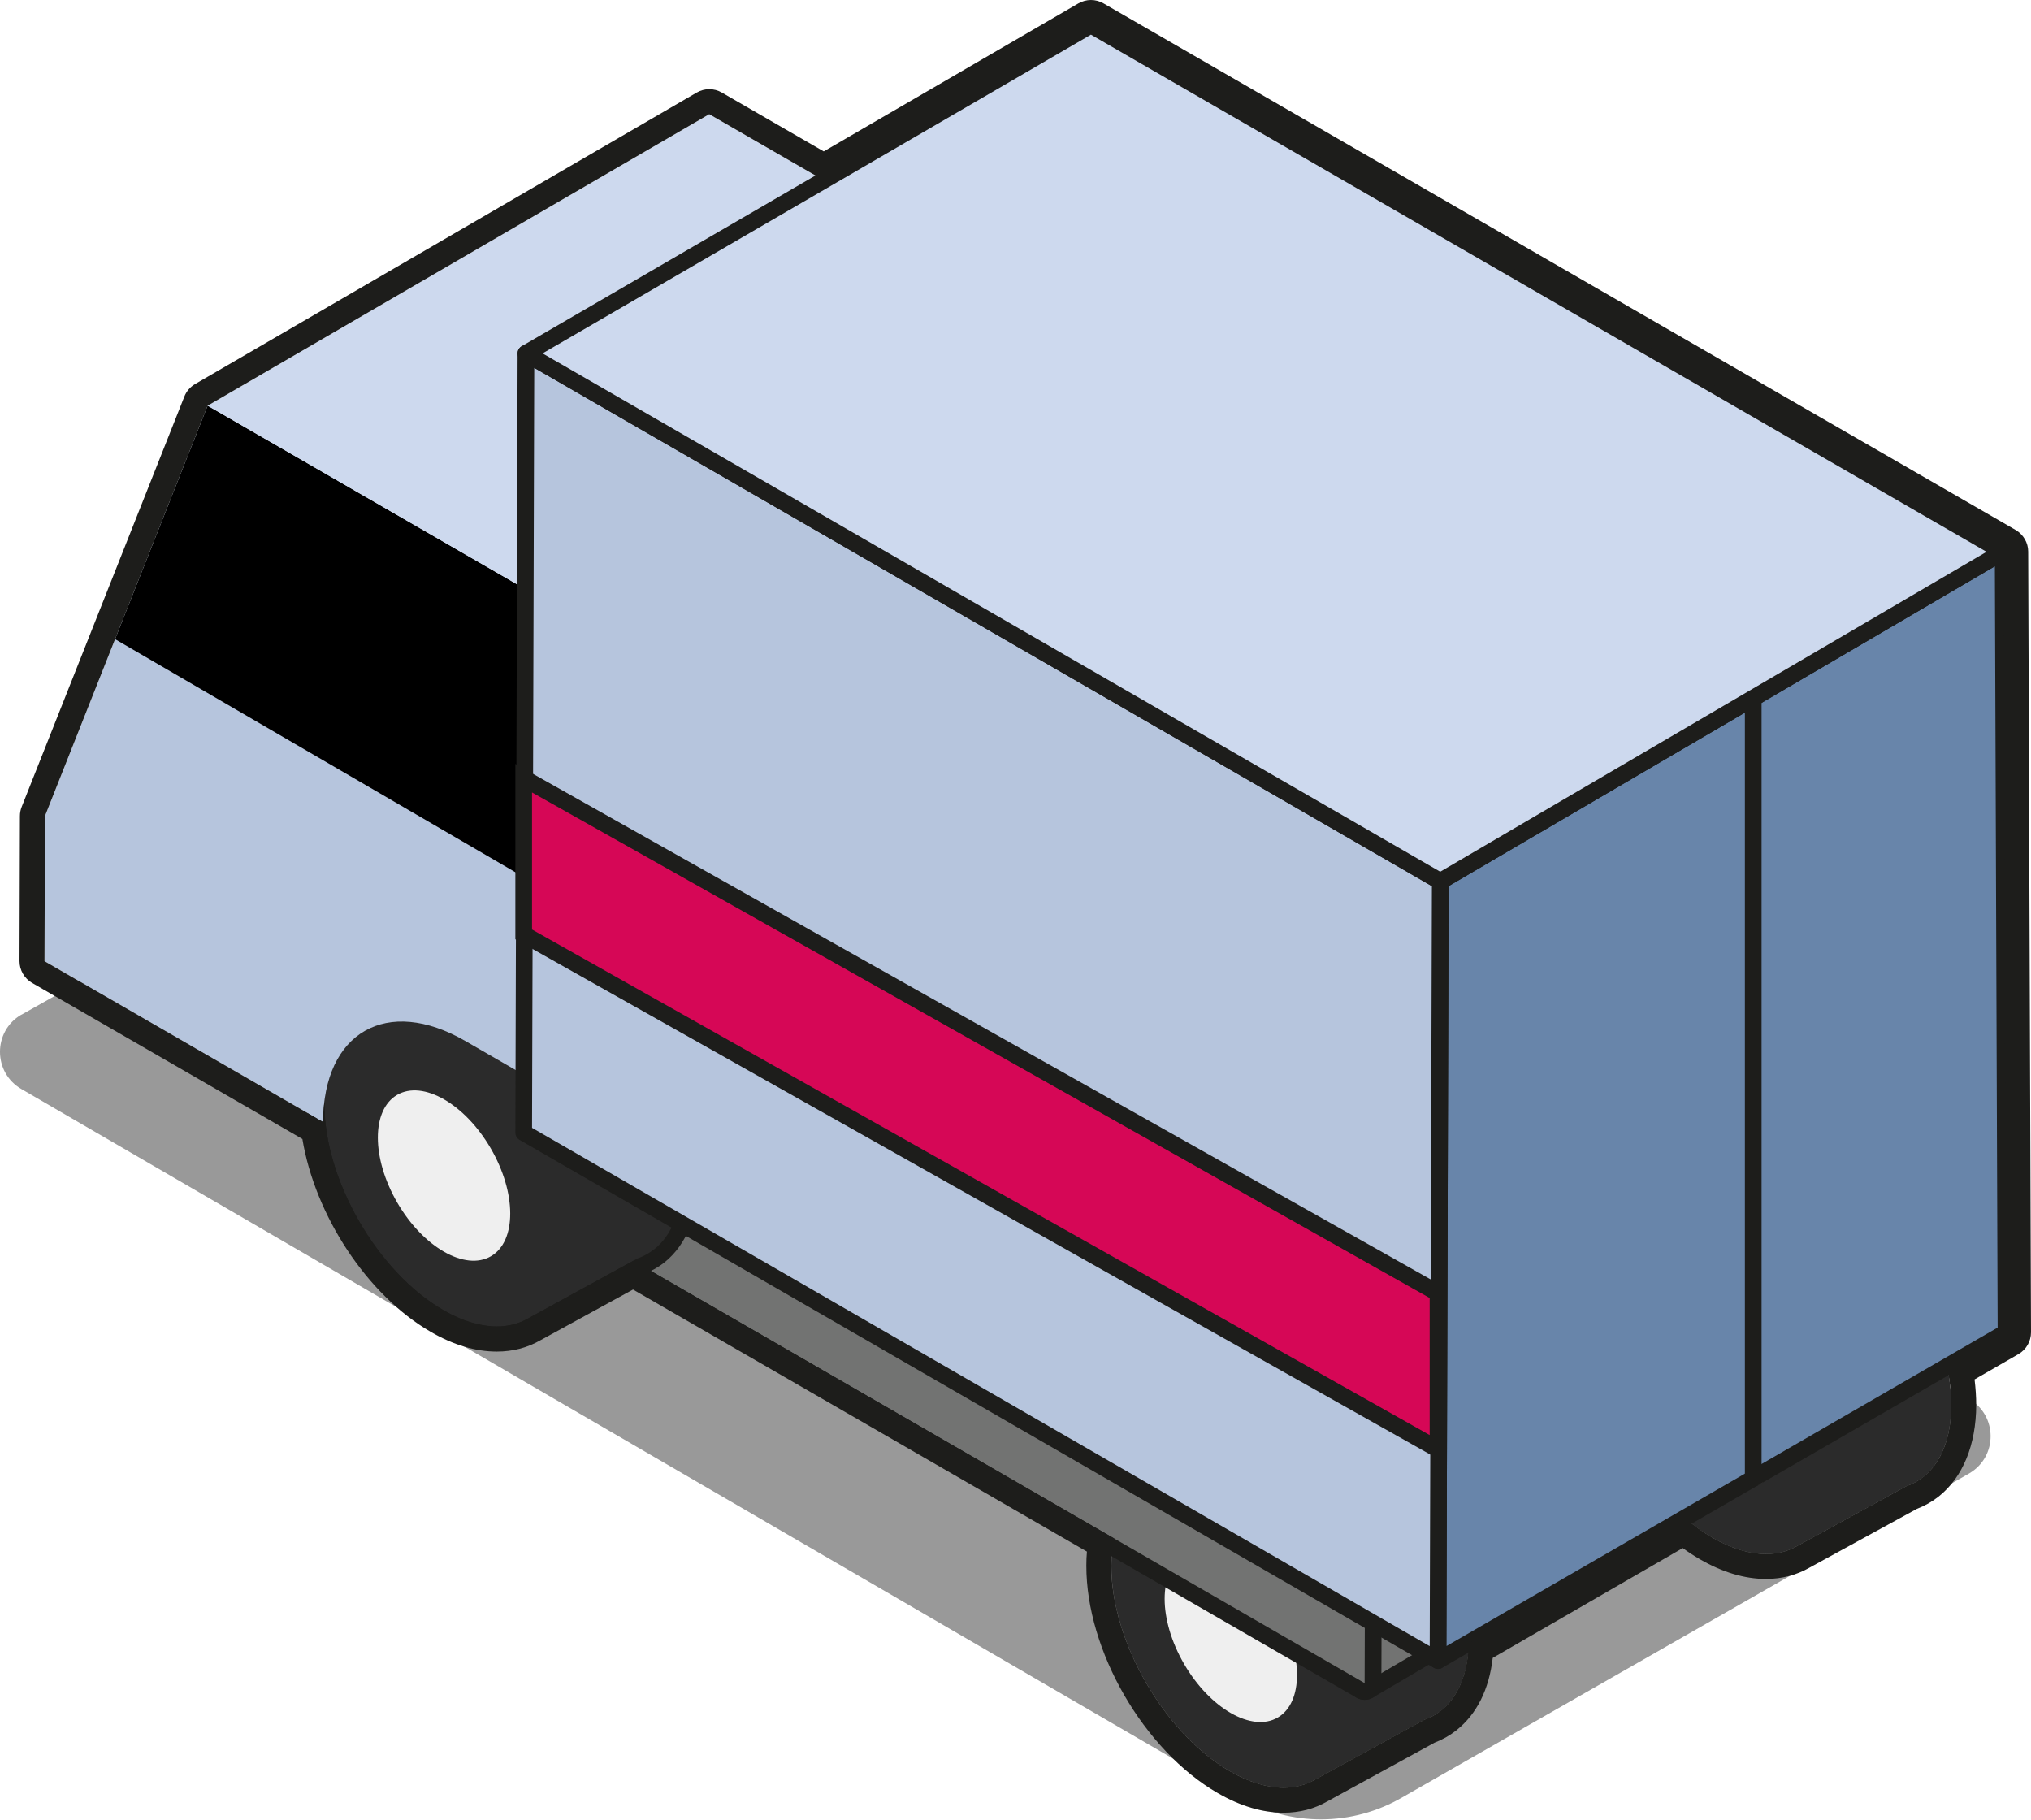
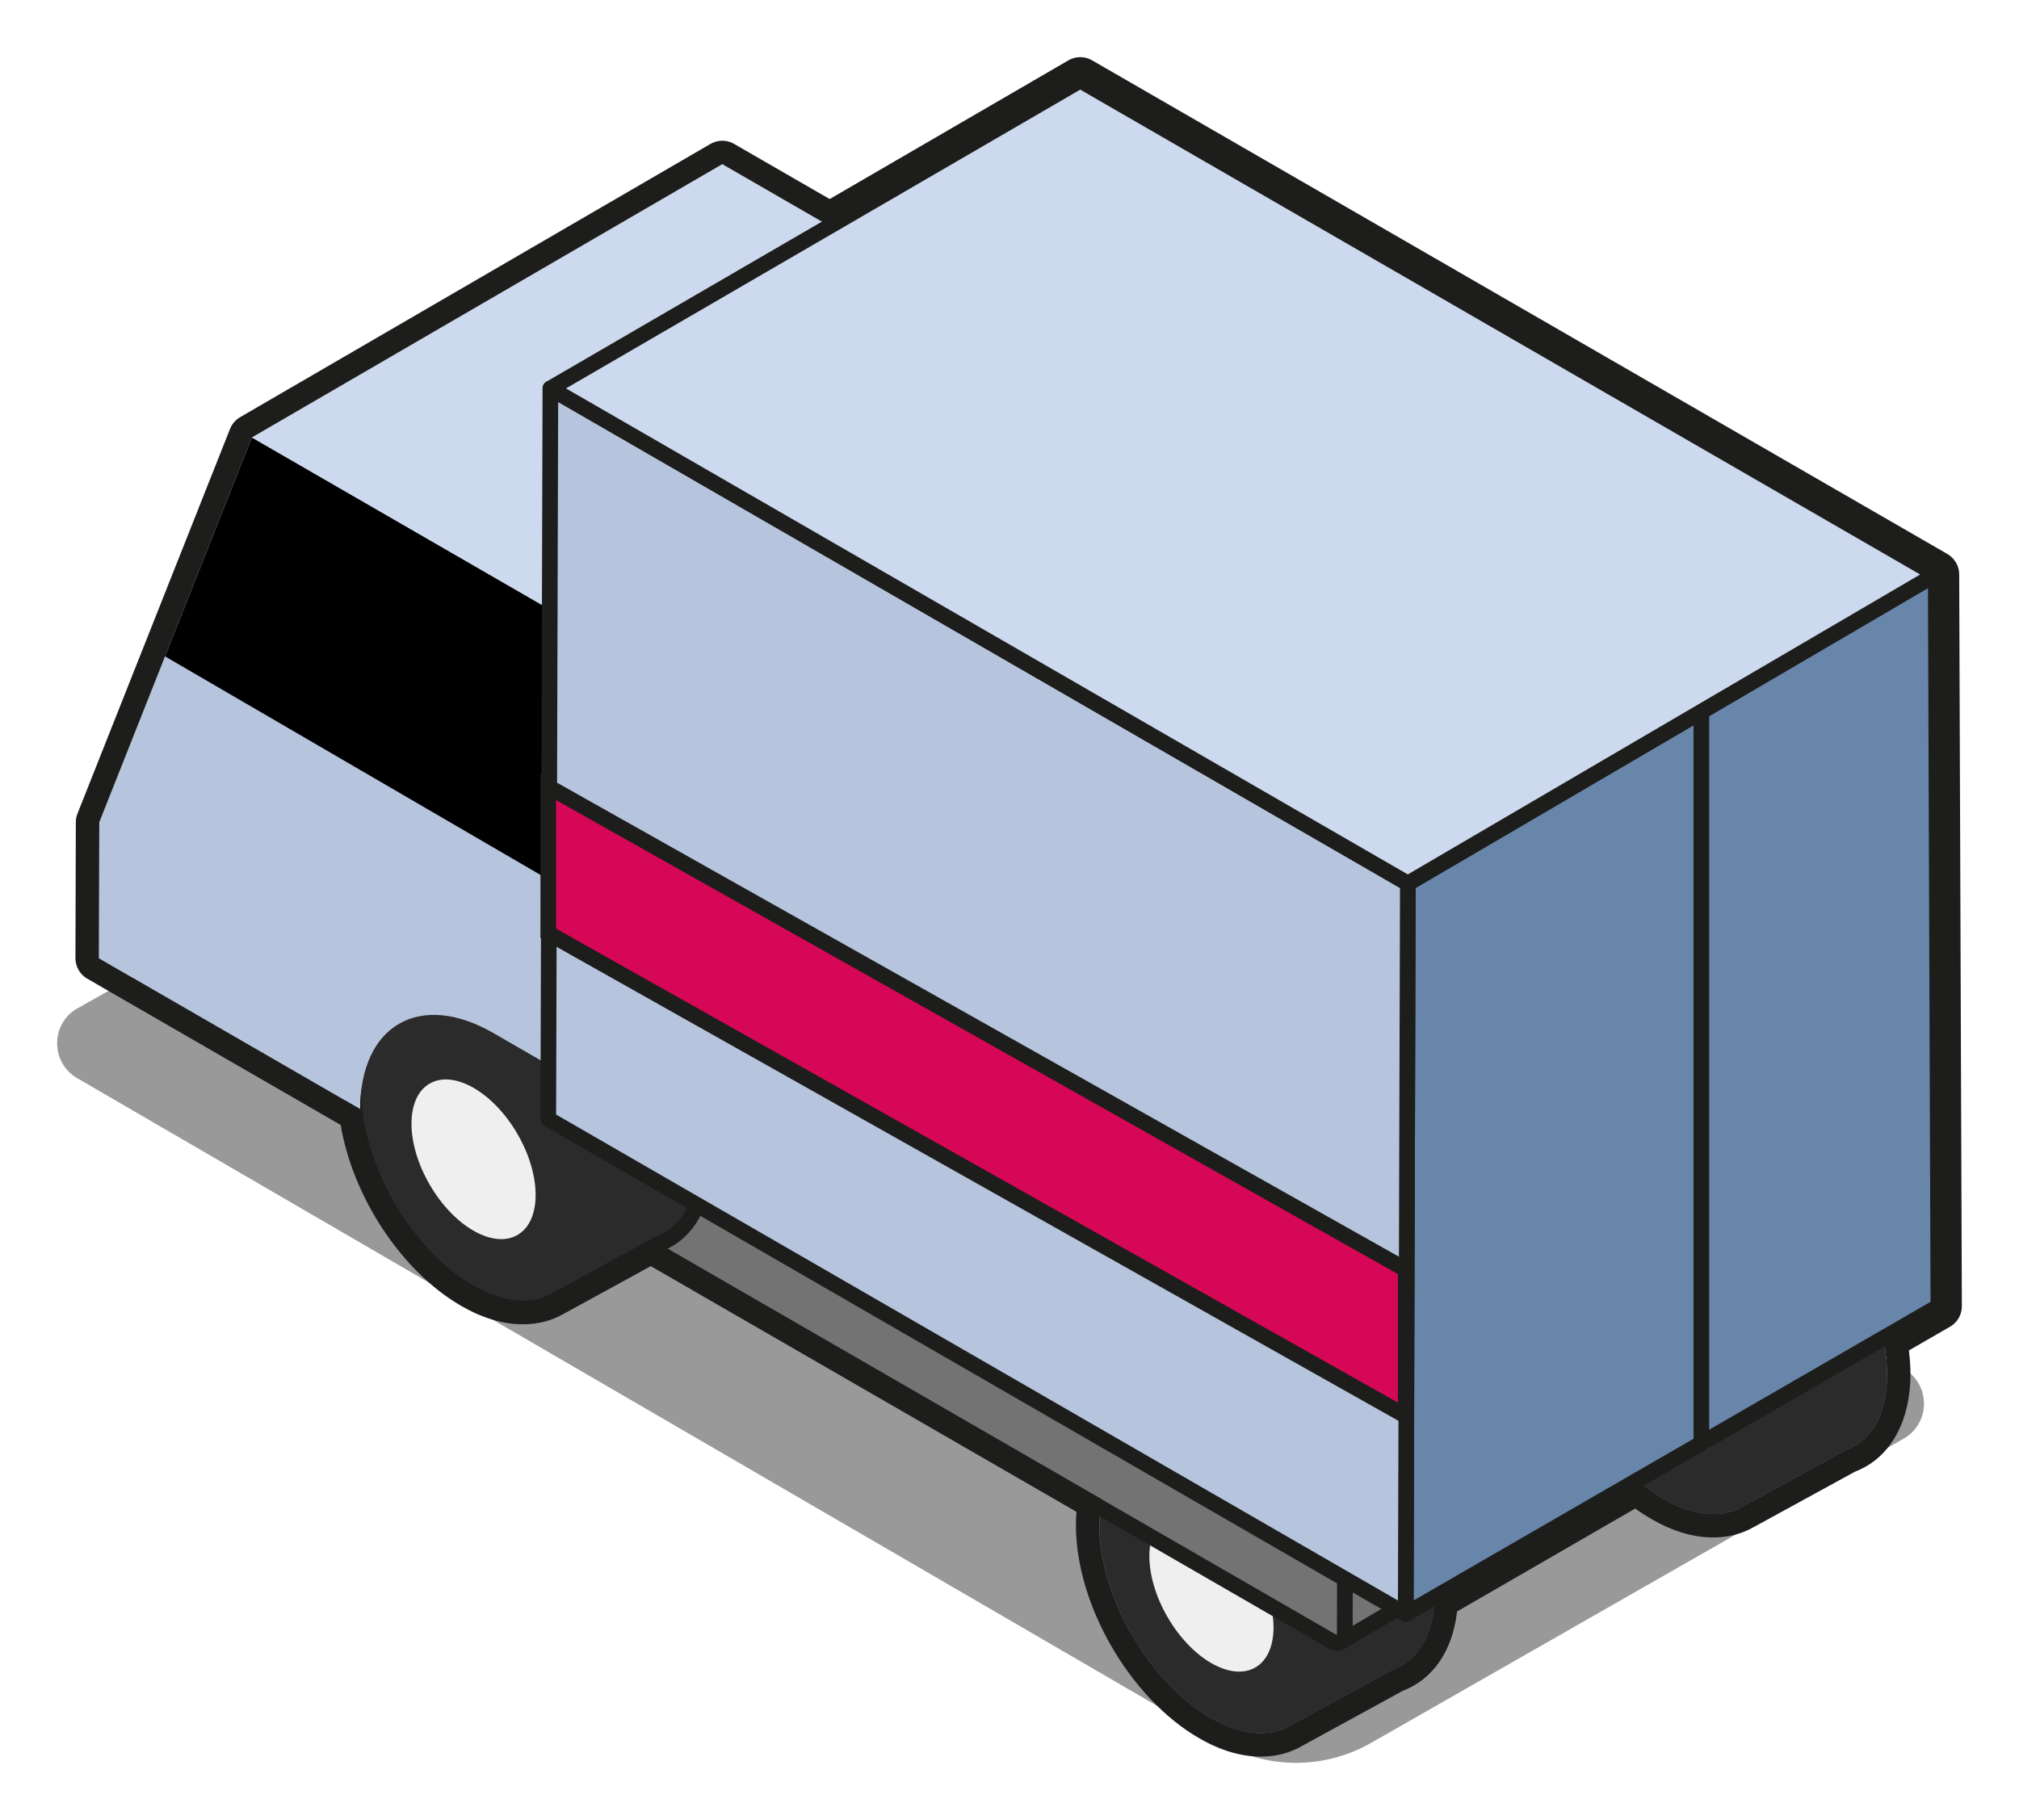
- <svg xmlns="http://www.w3.org/2000/svg" id="Layer_1" viewBox="0 0 243.55 218.14">
+ <svg xmlns="http://www.w3.org/2000/svg" id="Layer_1" viewBox="-7.306 -7.306 258.163 232.753">
  <defs>
    <clipPath id="clippath">
      <path d="M38.75,134.54c.02-5.36,1.91-9.13,4.96-10.9" fill="none" />
    </clipPath>
  </defs>
  <g id="Body">
    <g id="RearWheel">
      <path id="Shadow" d="M2.57,121.67l74.24-41.81c1.59-.92,3.55-.93,5.14-.02l154.15,87.89c3.45,1.97,3.48,6.92,.05,8.93l-67.96,38.83c-5.98,3.5-13.37,3.54-19.38,.11L2.6,130.6c-3.45-1.97-3.47-6.94-.04-8.94Z" fill="#010101" isolation="isolate" opacity=".4" />
      <path d="M176.15,196.5c.03-9.07-6.35-20.12-14.25-24.68-3.8-2.19-7.25-2.47-9.82-1.17h0l-.2,.1s-.1,.05-.15,.08l-13.56,7.35v.02c-2.98,1.29-4.89,4.6-4.9,9.52-.03,9.07,6.35,20.12,14.25,24.68,3.98,2.3,7.58,2.5,10.18,.99l13.09-7.17c.73-.25,1.4-.62,2.01-1.1h.02c2.07-1.67,3.33-4.61,3.34-8.61Z" fill="#2b2b2b" />
      <ellipse cx="147.6" cy="196.25" rx="6.48" ry="11.19" transform="translate(-78.62 100.74) rotate(-30.16)" fill="#efefef" />
    </g>
    <g id="RearWheel-2">
      <path d="M233.98,168.48c.03-9.07-6.35-20.12-14.25-24.68-3.8-2.19-7.25-2.47-9.82-1.17h0l-.2,.1s-.1,.05-.15,.08l-13.56,7.35v.02c-2.98,1.29-4.89,4.6-4.9,9.52-.03,9.07,6.35,20.12,14.25,24.68,3.98,2.3,7.58,2.5,10.18,.99l13.09-7.17c.73-.25,1.4-.62,2.01-1.1h.02c2.07-1.67,3.33-4.61,3.34-8.61Z" fill="#2b2b2b" />
      <ellipse cx="205.44" cy="168.23" rx="6.48" ry="11.19" transform="translate(-56.71 126) rotate(-30.16)" fill="#efefef" />
    </g>
    <g id="UnderCarriage">
      <g isolation="isolate">
        <polygon points="232.98 144.78 163.69 185.51 35.16 111.3 104.45 70.58 232.98 144.78" fill="#999" />
        <g>
          <path d="M163.65,202.81c-.17,0-.34-.04-.5-.13-.31-.18-.5-.51-.5-.87l.05-16.3c0-.35,.19-.68,.49-.86l69.29-40.72c.16-.09,.33-.14,.51-.14s.34,.04,.5,.13c.31,.18,.5,.51,.5,.87l-.05,16.3c0,.35-.19,.68-.49,.86l-69.29,40.72c-.16,.09-.33,.14-.51,.14Z" fill="#727372" />
          <path d="M232.98,144.78l-.05,16.3-69.29,40.72,.05-16.3,69.29-40.72m0-2c-.35,0-.7,.09-1.01,.28l-69.29,40.72c-.61,.36-.98,1.01-.99,1.72l-.05,16.3c0,.72,.38,1.38,1,1.74,.31,.18,.65,.27,1,.27s.7-.09,1.01-.28l69.29-40.72c.61-.36,.98-1.01,.99-1.72l.05-16.3c0-.72-.38-1.38-1-1.74-.31-.18-.65-.27-1-.27h0Zm0,4h0Z" fill="#1d1d1b" />
        </g>
        <g>
          <path d="M163.65,202.81c-.17,0-.35-.04-.5-.13L34.62,128.47c-.31-.18-.5-.51-.5-.87l.05-16.3c0-.36,.19-.69,.5-.86,.15-.09,.33-.13,.5-.13s.35,.04,.5,.13l128.53,74.21c.31,.18,.5,.51,.5,.87l-.05,16.3c0,.36-.19,.69-.5,.86-.15,.09-.33,.13-.5,.13Z" fill="#727372" />
          <path d="M35.16,111.3l128.53,74.21-.05,16.3L35.12,127.6l.05-16.3m0-2c-.34,0-.69,.09-1,.27-.62,.36-1,1.01-1,1.73l-.05,16.3c0,.72,.38,1.38,1,1.74l128.53,74.21c.31,.18,.65,.27,1,.27s.69-.09,1-.27c.62-.36,1-1.01,1-1.73l.05-16.3c0-.72-.38-1.38-1-1.74L36.16,109.57c-.31-.18-.65-.27-1-.27h0Z" fill="#1d1d1b" />
        </g>
      </g>
    </g>
    <g isolation="isolate">
      <g isolation="isolate">
        <g clip-path="url(#clippath)">
          <g isolation="isolate">
            <path d="M40.77,126.52c.79-1.23,1.78-2.2,2.94-2.88" fill="#5f6060" />
            <path d="M103.86,88.69c-1.16,.68-2.16,1.64-2.94,2.88" fill="#5f6060" />
            <path d="M40.13,127.68c.19-.41,.41-.8,.64-1.16" fill="#606261" />
            <path d="M100.92,91.56c-.23,.36-.45,.75-.64,1.16" fill="#606261" />
            <path d="M39.72,128.65c.12-.33,.26-.66,.41-.97" fill="#626363" />
            <path d="M100.27,92.73c-.15,.31-.28,.63-.41,.97" fill="#626363" />
            <path d="M39.42,129.54c.09-.31,.19-.61,.3-.89" fill="#646564" />
            <path d="M99.87,93.69c-.11,.29-.21,.59-.3,.89" fill="#646564" />
            <path d="M39.2,130.41c.07-.3,.14-.59,.23-.87" fill="#656666" />
            <path d="M99.57,94.59c-.08,.28-.16,.57-.23,.87" fill="#656666" />
            <path d="M39.03,131.24c.05-.28,.1-.56,.17-.83" fill="#676868" />
            <path d="M99.34,95.46c-.06,.27-.12,.55-.17,.83" fill="#676868" />
            <path d="M38.91,132.05c.03-.28,.08-.55,.12-.81" fill="#686969" />
            <path d="M99.18,96.29c-.05,.27-.09,.54-.12,.81" fill="#686969" />
            <path d="M38.82,132.87c.02-.28,.05-.55,.08-.82" fill="#6a6b6b" />
            <path d="M99.06,97.1c-.03,.27-.06,.54-.08,.82" fill="#6a6b6b" />
            <path d="M38.77,133.67c.01-.27,.03-.54,.05-.8" fill="#6b6c6c" />
            <path d="M98.97,97.92c-.02,.26-.04,.53-.05,.8" fill="#6b6c6c" />
            <path d="M38.75,134.5c0-.28,0-.55,.02-.82" fill="#6d6e6e" />
            <path d="M98.92,98.72c-.01,.27-.02,.54-.02,.82" fill="#6d6e6e" />
            <path d="M38.75,134.54v-.05" fill="#6e6f6f" />
            <path d="M98.9,99.54v.05" fill="#6e6f6f" />
          </g>
        </g>
      </g>
      <g id="FrontWheel">
        <g>
          <path d="M59.57,160.05c-2.18,0-4.5-.7-6.91-2.09-8.16-4.71-14.78-16.17-14.75-25.55,.01-5.04,1.95-8.79,5.33-10.35,.03-.02,.06-.04,.1-.06l13.91-7.53c.06-.03,.13-.06,.19-.08,1.13-.54,2.38-.81,3.73-.81,2.17,0,4.49,.7,6.89,2.08,8.16,4.71,14.78,16.17,14.75,25.55-.01,4.11-1.31,7.42-3.66,9.33-.04,.04-.09,.08-.14,.11-.65,.5-1.37,.9-2.16,1.19l-13.02,7.13c-1.24,.72-2.67,1.09-4.25,1.09h0Z" fill="#2b2b2b" />
          <path d="M61.16,114.57c1.92,0,4.09,.62,6.39,1.95,7.9,4.56,14.27,15.61,14.25,24.68-.01,4-1.27,6.94-3.34,8.59h-.02c-.6,.49-1.28,.86-2.01,1.11l-13.09,7.17c-1.09,.64-2.37,.97-3.77,.97-1.93,0-4.11-.63-6.41-1.96-7.9-4.56-14.27-15.61-14.25-24.68,.01-4.92,1.92-8.23,4.91-9.52v-.02l13.56-7.35s.1-.05,.15-.08l.2-.11h0c1.02-.5,2.17-.77,3.43-.77m0-2c-1.48,0-2.85,.3-4.1,.89-.1,.03-.2,.08-.29,.13l-.2,.11c-.07,.04-.12,.07-.17,.09l-13.55,7.34s-.07,.04-.11,.06c-3.7,1.74-5.82,5.81-5.84,11.22-.03,9.86,6.67,21.47,15.25,26.42,2.56,1.48,5.05,2.23,7.41,2.23,1.74,0,3.34-.41,4.75-1.23l12.94-7.08c.87-.32,1.68-.77,2.4-1.34,.02-.01,.03-.03,.05-.04h0c2.62-2.1,4.08-5.7,4.09-10.15,.03-9.86-6.67-21.46-15.25-26.42-2.55-1.47-5.03-2.22-7.39-2.22h0Z" fill="#1d1d1b" />
        </g>
        <ellipse cx="53.25" cy="140.95" rx="6.48" ry="11.19" transform="translate(-63.61 45.84) rotate(-30.16)" fill="#efefef" />
      </g>
      <g>
        <path d="M66.36,72.58l-.17,58.24-10.39-6c-9.39-5.42-17.02-1.07-17.06,9.72L5.34,115.25l.05-17.39L24.9,48.64l41.46,23.94Z" fill="#b6c5dd" />
        <polygon points="13.8 76.64 66.26 107.18 66.36 72.58 24.9 48.64 13.8 76.64" />
      </g>
      <polygon points="66.36 72.58 126.51 37.62 126.34 95.87 66.2 130.82 66.36 72.58" fill="#6885aa" />
      <polygon points="24.9 48.64 85.05 13.69 126.51 37.62 66.36 72.58 24.9 48.64" fill="#cdd9ee" />
    </g>
    <polygon id="Front" points="172.44 199.11 172.71 105.68 240.21 66.16 240.55 159.76 172.44 199.11" fill="#6885aa" stroke="#1d1d1b" stroke-linecap="round" stroke-linejoin="round" stroke-width="2" />
    <polygon id="Side" points="62.8 135.81 63.07 42.37 172.71 105.68 172.44 199.11 62.8 135.81" fill="#b6c5dd" stroke="#1d1d1b" stroke-linecap="round" stroke-linejoin="round" stroke-width="2" />
    <polygon id="Top" points="63.07 42.37 130.82 3 240.21 66.16 172.71 105.68 63.07 42.37" fill="#cdd9ee" stroke="#1d1d1b" stroke-linecap="round" stroke-linejoin="round" stroke-width="2" />
    <polygon points="172.44 173.78 62.8 112.04 62.8 93.31 172.44 155.05 172.44 173.78" fill="#d60756" stroke="#1d1d1b" stroke-miterlimit="10" stroke-width="2" />
    <line x1="210.24" y1="84.22" x2="210.24" y2="177.28" fill="#6885aa" stroke="#1d1d1b" stroke-linecap="round" stroke-linejoin="round" stroke-width="2" />
  </g>
  <path d="M130.82,3l109.39,63.16,.34,93.61-7.07,4.09c.32,1.57,.51,3.13,.51,4.63-.01,4-1.27,6.94-3.34,8.59h-.02c-.6,.49-1.28,.86-2.01,1.11l-13.09,7.17c-1.09,.64-2.37,.97-3.77,.97-1.93,0-4.11-.63-6.41-1.96-1.14-.66-2.24-1.46-3.3-2.36l-25.92,14.98c-.11,3.75-1.33,6.53-3.32,8.11h-.02c-.6,.49-1.28,.86-2.01,1.11l-13.09,7.17c-1.09,.64-2.37,.97-3.77,.97-1.93,0-4.11-.63-6.41-1.96-7.9-4.56-14.27-15.61-14.25-24.68,0-1.18,.13-2.26,.34-3.25l-57.65-33.28-12.61,6.91c-1.09,.64-2.37,.97-3.77,.97-1.93,0-4.11-.63-6.41-1.96-7.9-4.56-14.27-15.61-14.25-24.68,0-.2,.02-.37,.03-.56-.12,.85-.18,1.74-.18,2.69L5.34,115.25l.05-17.39L24.9,48.64,85.05,13.69l13.74,7.93L130.82,3m0-3c-.52,0-1.04,.14-1.51,.41l-30.53,17.74-12.23-7.06c-.46-.27-.98-.4-1.5-.4-.52,0-1.04,.14-1.51,.41L23.39,46.05c-.58,.34-1.03,.86-1.28,1.49L2.6,96.75c-.14,.35-.21,.72-.21,1.1l-.05,17.39c0,1.07,.57,2.07,1.5,2.61l32.42,18.72c1.51,9.11,7.72,18.69,15.4,23.13,2.71,1.57,5.37,2.36,7.91,2.36,1.92,0,3.68-.46,5.24-1.36l11.1-6.08,54.43,31.42c-.05,.55-.07,1.1-.07,1.66-.03,10.19,6.89,22.17,15.75,27.29,2.71,1.57,5.37,2.36,7.91,2.36,1.92,0,3.68-.46,5.24-1.36l12.86-7.04c.94-.36,1.81-.85,2.59-1.46,.02-.02,.04-.03,.06-.05h0c2.42-1.93,3.89-4.9,4.32-8.65l22.79-13.17c.69,.5,1.38,.95,2.06,1.34,2.71,1.57,5.37,2.36,7.91,2.36,1.92,0,3.68-.46,5.24-1.36l12.86-7.04c.94-.36,1.81-.85,2.59-1.46,.02-.02,.04-.03,.06-.05h0c2.87-2.29,4.45-6.17,4.47-10.93,0-.98-.07-2.01-.2-3.08l5.27-3.04c.93-.54,1.5-1.53,1.5-2.61l-.34-93.61c0-1.07-.58-2.05-1.5-2.59L132.32,.4c-.46-.27-.98-.4-1.5-.4h0Z" fill="#1d1d1b" />
</svg>
